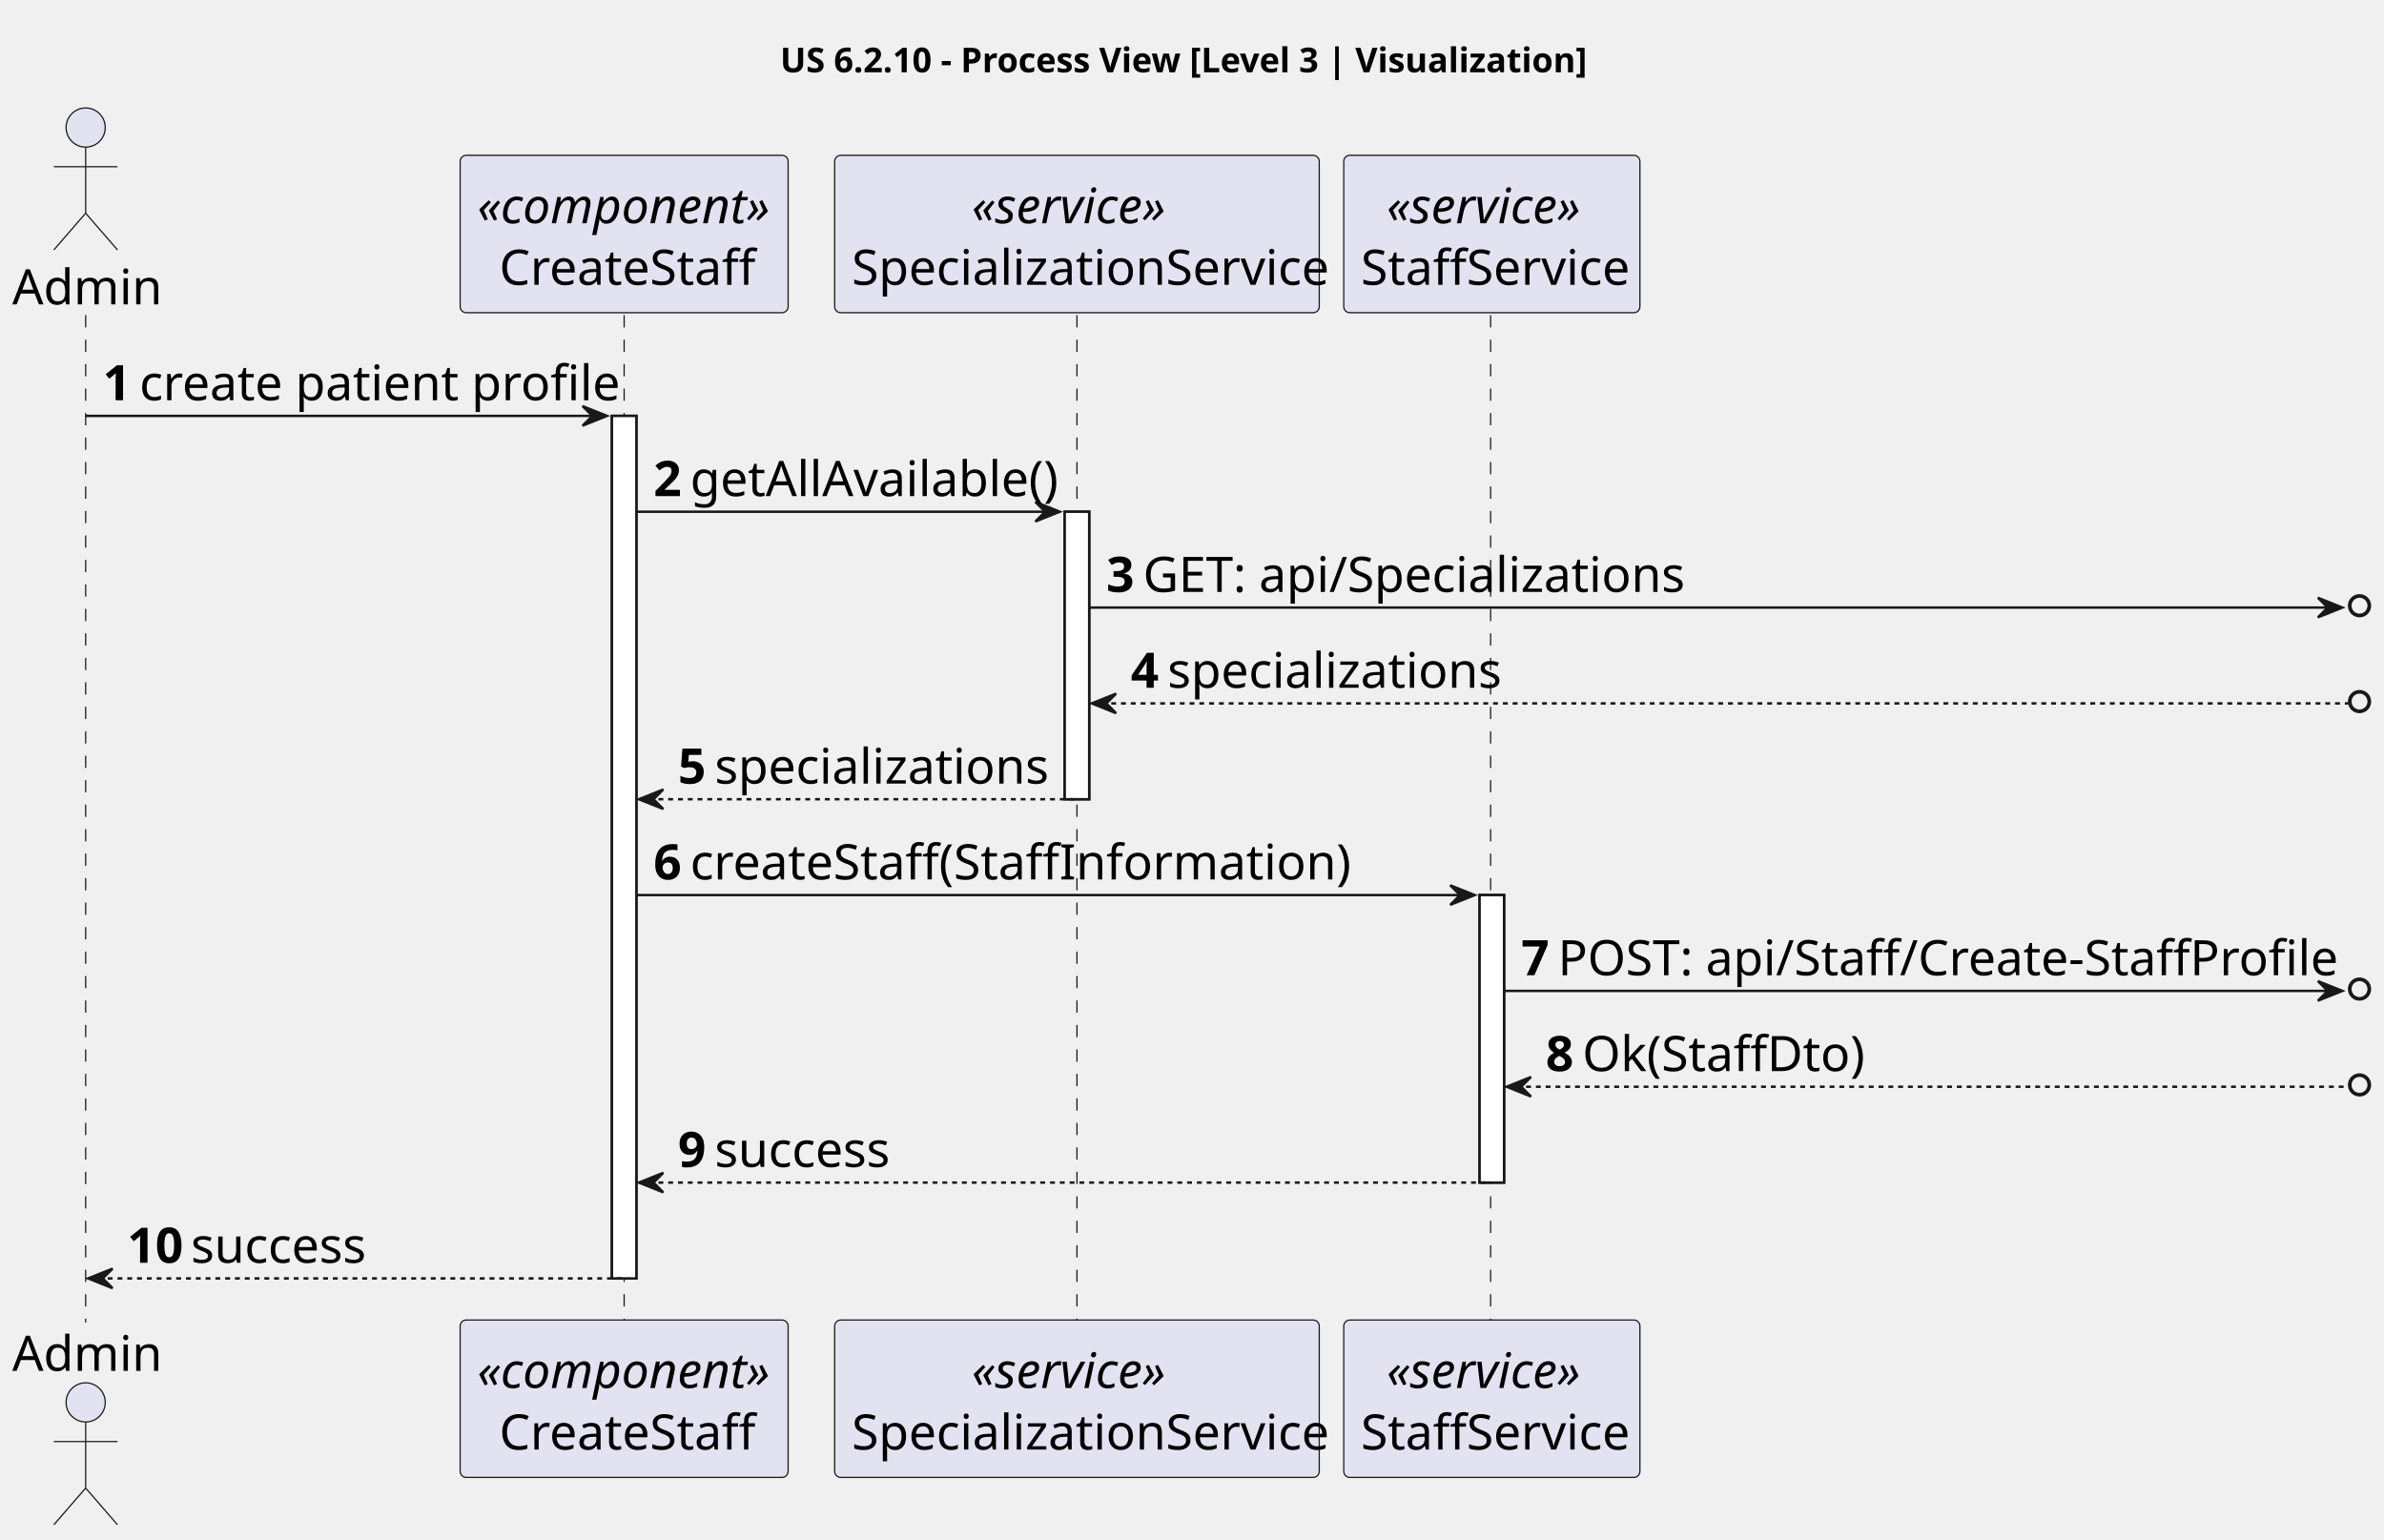
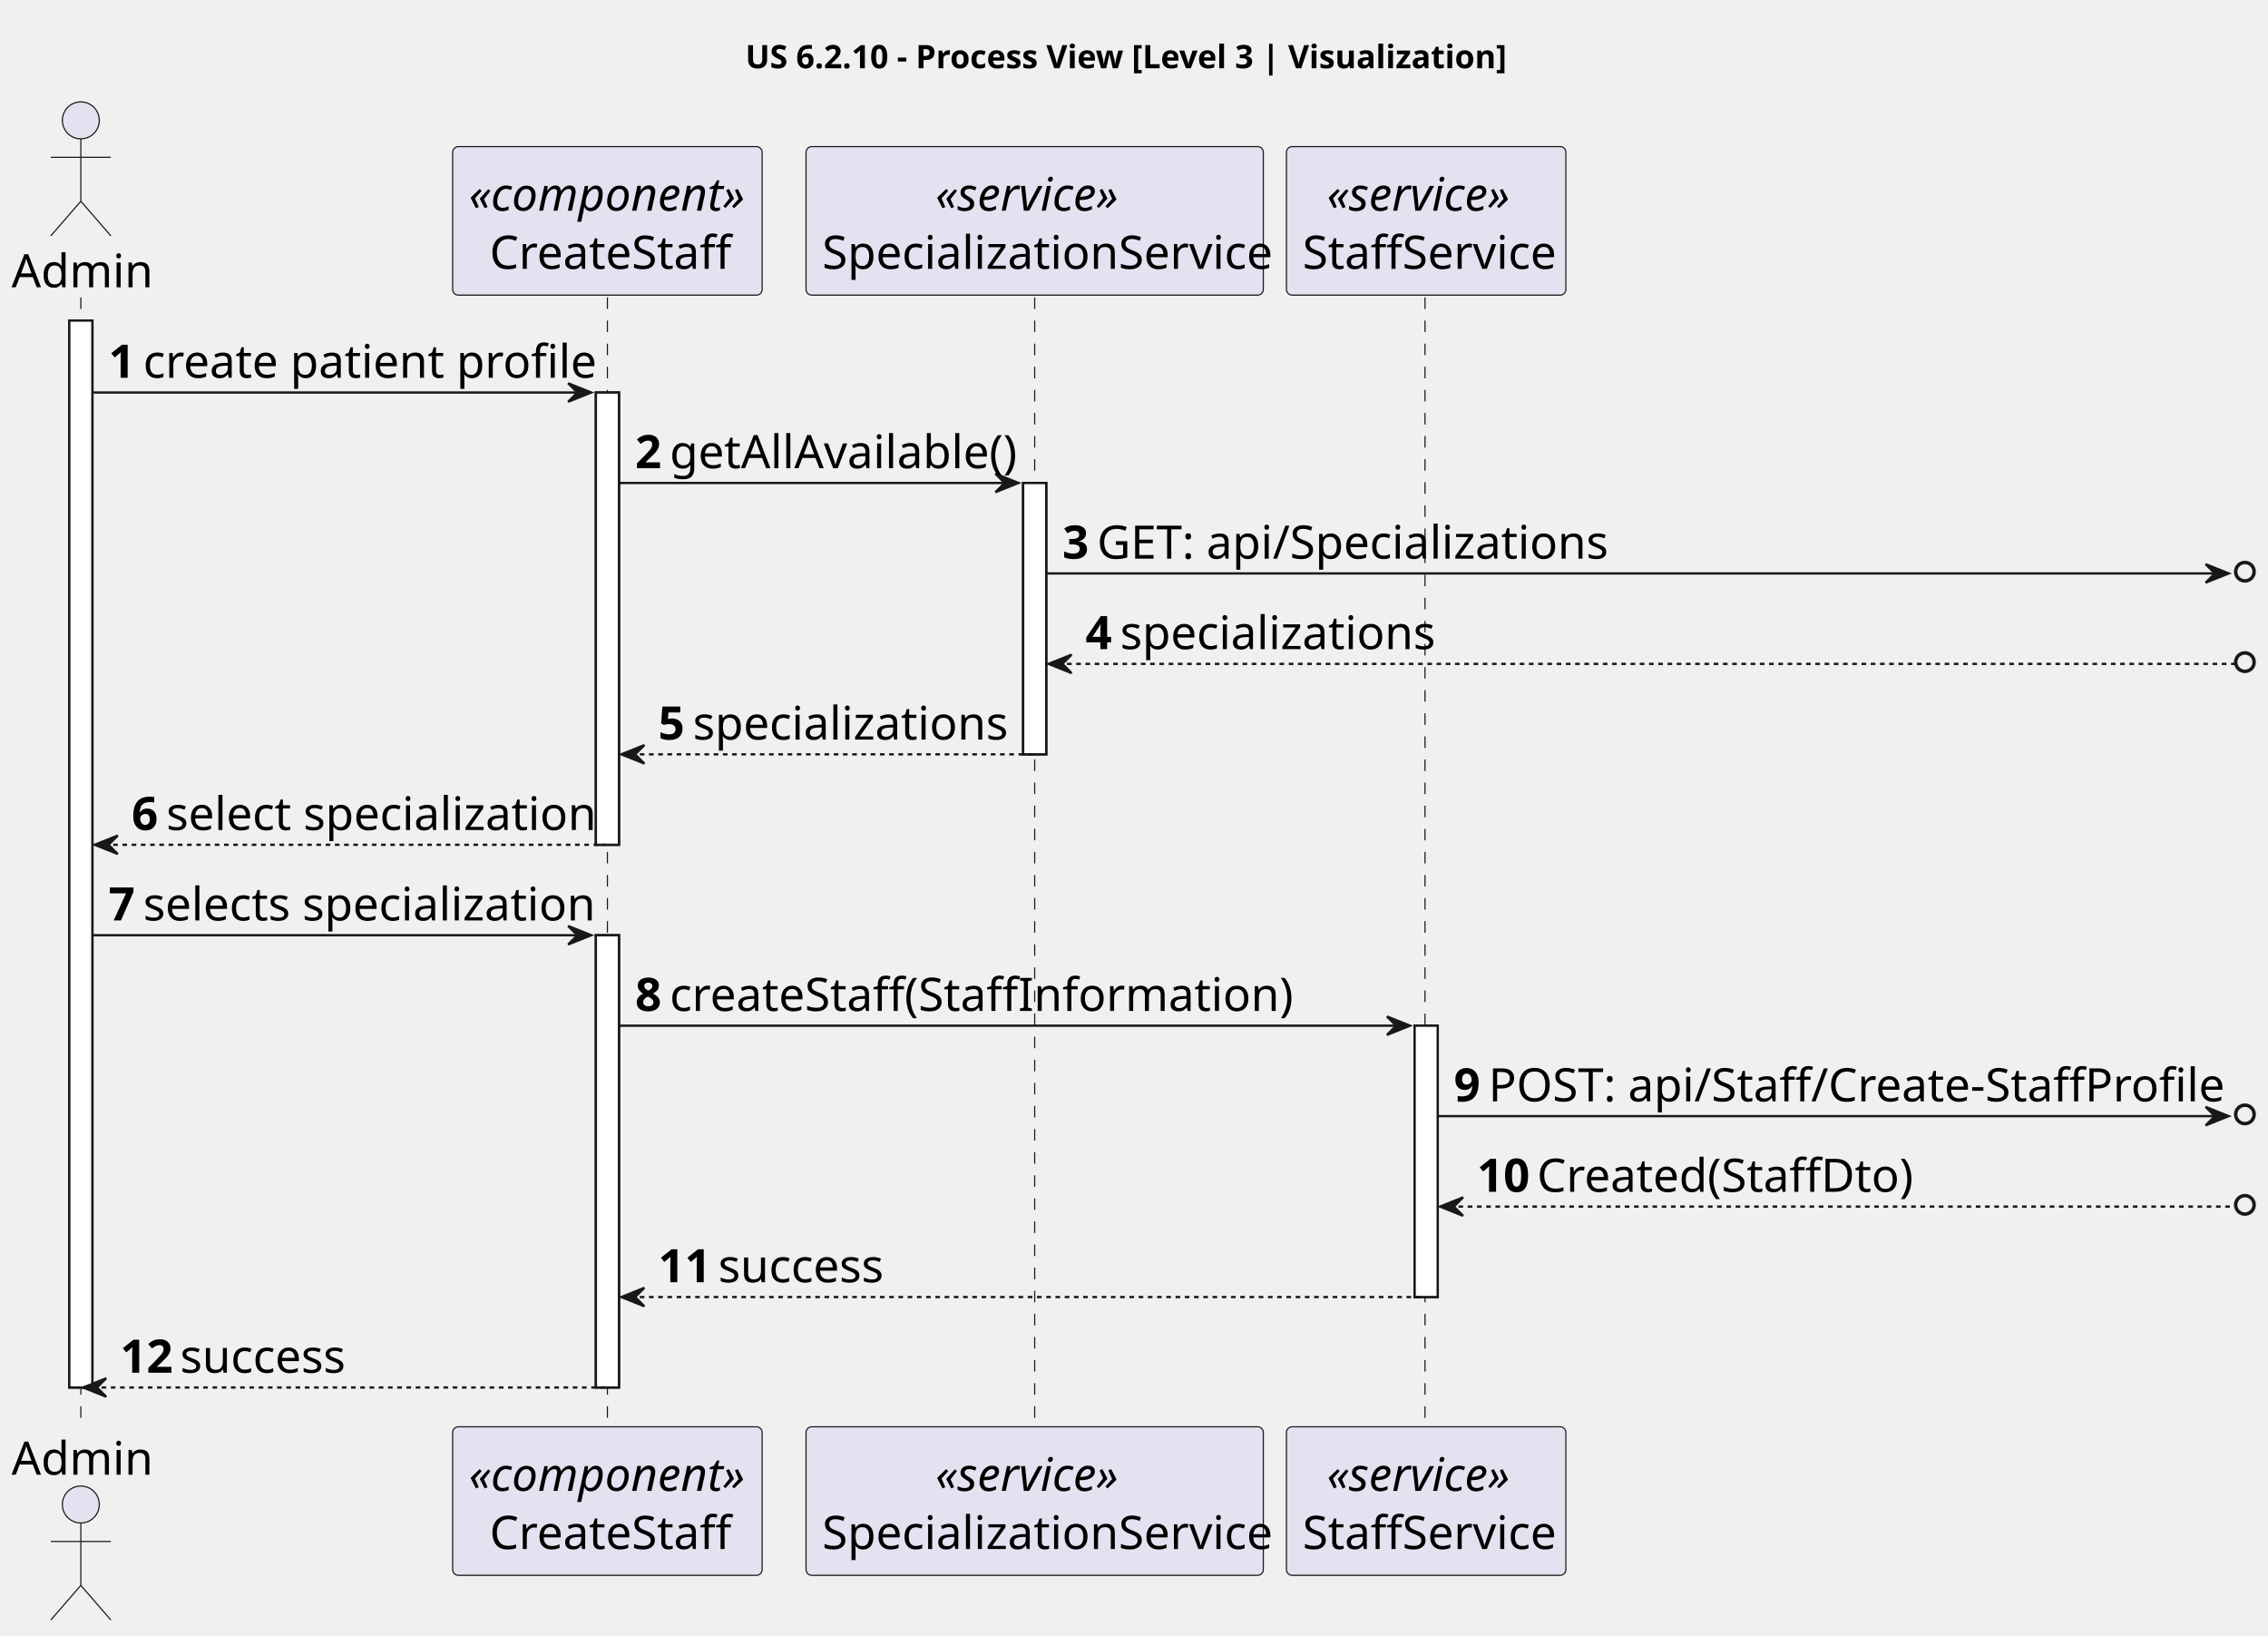
- <svg xmlns="http://www.w3.org/2000/svg" contentStyleType="text/css" height="629px" preserveAspectRatio="none" style="width:974px;height:629px;background:#FFFFFF;" version="1.1" viewBox="0 0 974 629" width="974px" zoomAndPan="magnify">
+ <svg xmlns="http://www.w3.org/2000/svg" contentStyleType="text/css" height="708px" preserveAspectRatio="none" style="width:982px;height:708px;background:#FFFFFF;" version="1.1" viewBox="0 0 982 708" width="982px" zoomAndPan="magnify">
  <defs />
  <g>
-     <text fill="#000000" font-family="sans-serif" font-size="14" font-weight="bold" lengthAdjust="spacing" textLength="334" x="318.75" y="29.533">US 6.2.10 - Process View [Level 3 | Visualization]</text>
-     <rect fill="#FFFFFF" height="352.406" style="stroke:#181818;stroke-width:1.0;" width="10" x="250" y="169.922" />
-     <rect fill="#FFFFFF" height="117.469" style="stroke:#181818;stroke-width:1.0;" width="10" x="435" y="209.078" />
-     <rect fill="#FFFFFF" height="117.469" style="stroke:#181818;stroke-width:1.0;" width="10" x="604.5" y="365.703" />
-     <line style="stroke:#181818;stroke-width:0.5;stroke-dasharray:5.0,5.0;" x1="35" x2="35" y1="128.766" y2="540.328" />
-     <line style="stroke:#181818;stroke-width:0.5;stroke-dasharray:5.0,5.0;" x1="255" x2="255" y1="128.766" y2="540.328" />
-     <line style="stroke:#181818;stroke-width:0.5;stroke-dasharray:5.0,5.0;" x1="440" x2="440" y1="128.766" y2="540.328" />
-     <line style="stroke:#181818;stroke-width:0.5;stroke-dasharray:5.0,5.0;" x1="609" x2="609" y1="128.766" y2="540.328" />
+     <text fill="#000000" font-family="sans-serif" font-size="14" font-weight="bold" lengthAdjust="spacing" textLength="334" x="322.75" y="29.533">US 6.2.10 - Process View [Level 3 | Visualization]</text>
+     <rect fill="#FFFFFF" height="461.875" style="stroke:#181818;stroke-width:1.0;" width="10" x="30" y="138.766" />
+     <rect fill="#FFFFFF" height="195.781" style="stroke:#181818;stroke-width:1.0;" width="10" x="258" y="169.922" />
+     <rect fill="#FFFFFF" height="195.781" style="stroke:#181818;stroke-width:1.0;" width="10" x="258" y="404.859" />
+     <rect fill="#FFFFFF" height="117.469" style="stroke:#181818;stroke-width:1.0;" width="10" x="443" y="209.078" />
+     <rect fill="#FFFFFF" height="117.469" style="stroke:#181818;stroke-width:1.0;" width="10" x="612.5" y="444.016" />
+     <line style="stroke:#181818;stroke-width:0.5;stroke-dasharray:5.0,5.0;" x1="35" x2="35" y1="128.766" y2="618.641" />
+     <line style="stroke:#181818;stroke-width:0.5;stroke-dasharray:5.0,5.0;" x1="263" x2="263" y1="128.766" y2="618.641" />
+     <line style="stroke:#181818;stroke-width:0.5;stroke-dasharray:5.0,5.0;" x1="448" x2="448" y1="128.766" y2="618.641" />
+     <line style="stroke:#181818;stroke-width:0.5;stroke-dasharray:5.0,5.0;" x1="617" x2="617" y1="128.766" y2="618.641" />
    <text fill="#000000" font-family="sans-serif" font-size="20" lengthAdjust="spacing" textLength="54" x="5" y="124.371">Admin</text>
    <ellipse cx="35" cy="52.109" fill="#E2E2F0" rx="8" ry="8" style="stroke:#181818;stroke-width:0.5;" />
    <path d="M35,60.109 L35,87.109 M22,68.109 L48,68.109 M35,87.109 L22,102.109 M35,87.109 L48,102.109 " fill="none" style="stroke:#181818;stroke-width:0.5;" />
-     <text fill="#000000" font-family="sans-serif" font-size="20" lengthAdjust="spacing" textLength="54" x="5" y="560.09">Admin</text>
-     <ellipse cx="35" cy="572.984" fill="#E2E2F0" rx="8" ry="8" style="stroke:#181818;stroke-width:0.5;" />
-     <path d="M35,580.984 L35,607.984 M22,588.984 L48,588.984 M35,607.984 L22,622.984 M35,607.984 L48,622.984 " fill="none" style="stroke:#181818;stroke-width:0.5;" />
-     <rect fill="#E2E2F0" height="64.312" rx="2.5" ry="2.5" style="stroke:#181818;stroke-width:0.5;" width="134" x="188" y="63.453" />
-     <text fill="#000000" font-family="sans-serif" font-size="20" font-style="italic" lengthAdjust="spacing" textLength="120" x="195" y="91.215">«component»</text>
-     <text fill="#000000" font-family="sans-serif" font-size="20" lengthAdjust="spacing" textLength="102" x="204" y="116.371">CreateStaff</text>
-     <rect fill="#E2E2F0" height="64.312" rx="2.5" ry="2.5" style="stroke:#181818;stroke-width:0.5;" width="134" x="188" y="539.328" />
-     <text fill="#000000" font-family="sans-serif" font-size="20" font-style="italic" lengthAdjust="spacing" textLength="120" x="195" y="567.09">«component»</text>
-     <text fill="#000000" font-family="sans-serif" font-size="20" lengthAdjust="spacing" textLength="102" x="204" y="592.246">CreateStaff</text>
-     <rect fill="#E2E2F0" height="64.312" rx="2.5" ry="2.5" style="stroke:#181818;stroke-width:0.5;" width="198" x="341" y="63.453" />
-     <text fill="#000000" font-family="sans-serif" font-size="20" font-style="italic" lengthAdjust="spacing" textLength="86" x="397" y="91.215">«service»</text>
-     <text fill="#000000" font-family="sans-serif" font-size="20" lengthAdjust="spacing" textLength="184" x="348" y="116.371">SpecializationService</text>
-     <rect fill="#E2E2F0" height="64.312" rx="2.5" ry="2.5" style="stroke:#181818;stroke-width:0.5;" width="198" x="341" y="539.328" />
-     <text fill="#000000" font-family="sans-serif" font-size="20" font-style="italic" lengthAdjust="spacing" textLength="86" x="397" y="567.09">«service»</text>
-     <text fill="#000000" font-family="sans-serif" font-size="20" lengthAdjust="spacing" textLength="184" x="348" y="592.246">SpecializationService</text>
-     <rect fill="#E2E2F0" height="64.312" rx="2.5" ry="2.5" style="stroke:#181818;stroke-width:0.5;" width="121" x="549" y="63.453" />
-     <text fill="#000000" font-family="sans-serif" font-size="20" font-style="italic" lengthAdjust="spacing" textLength="86" x="566.5" y="91.215">«service»</text>
-     <text fill="#000000" font-family="sans-serif" font-size="20" lengthAdjust="spacing" textLength="107" x="556" y="116.371">StaffService</text>
-     <rect fill="#E2E2F0" height="64.312" rx="2.5" ry="2.5" style="stroke:#181818;stroke-width:0.5;" width="121" x="549" y="539.328" />
-     <text fill="#000000" font-family="sans-serif" font-size="20" font-style="italic" lengthAdjust="spacing" textLength="86" x="566.5" y="567.09">«service»</text>
-     <text fill="#000000" font-family="sans-serif" font-size="20" lengthAdjust="spacing" textLength="107" x="556" y="592.246">StaffService</text>
-     <rect fill="#FFFFFF" height="352.406" style="stroke:#181818;stroke-width:1.0;" width="10" x="250" y="169.922" />
-     <rect fill="#FFFFFF" height="117.469" style="stroke:#181818;stroke-width:1.0;" width="10" x="435" y="209.078" />
-     <rect fill="#FFFFFF" height="117.469" style="stroke:#181818;stroke-width:1.0;" width="10" x="604.5" y="365.703" />
-     <polygon fill="#181818" points="238,165.922,248,169.922,238,173.922,242,169.922" style="stroke:#181818;stroke-width:1.0;" />
-     <line style="stroke:#181818;stroke-width:1.0;" x1="35" x2="244" y1="169.922" y2="169.922" />
-     <text fill="#000000" font-family="sans-serif" font-size="20" font-weight="bold" lengthAdjust="spacing" textLength="11" x="42" y="163.527">1</text>
-     <text fill="#000000" font-family="sans-serif" font-size="20" lengthAdjust="spacing" textLength="181" x="57" y="163.527">create patient profile</text>
-     <polygon fill="#181818" points="423,205.078,433,209.078,423,213.078,427,209.078" style="stroke:#181818;stroke-width:1.0;" />
-     <line style="stroke:#181818;stroke-width:1.0;" x1="260" x2="429" y1="209.078" y2="209.078" />
-     <text fill="#000000" font-family="sans-serif" font-size="20" font-weight="bold" lengthAdjust="spacing" textLength="11" x="267" y="202.684">2</text>
-     <text fill="#000000" font-family="sans-serif" font-size="20" lengthAdjust="spacing" textLength="141" x="282" y="202.684">getAllAvailable()</text>
-     <ellipse cx="964" cy="247.484" fill="none" rx="4" ry="4" style="stroke:#181818;stroke-width:1.5;" />
-     <polygon fill="#181818" points="947,244.234,957,248.234,947,252.234,951,248.234" style="stroke:#181818;stroke-width:1.0;" />
-     <line style="stroke:#181818;stroke-width:1.0;" x1="445" x2="953" y1="248.234" y2="248.234" />
-     <text fill="#000000" font-family="sans-serif" font-size="20" font-weight="bold" lengthAdjust="spacing" textLength="11" x="452" y="241.84">3</text>
-     <text fill="#000000" font-family="sans-serif" font-size="20" lengthAdjust="spacing" textLength="214" x="467" y="241.84">GET: api/Specializations</text>
-     <polygon fill="#181818" points="456,283.391,446,287.391,456,291.391,452,287.391" style="stroke:#181818;stroke-width:1.0;" />
-     <ellipse cx="964" cy="286.641" fill="none" rx="4" ry="4" style="stroke:#181818;stroke-width:1.5;" />
-     <line style="stroke:#181818;stroke-width:1.0;stroke-dasharray:2.0,2.0;" x1="450" x2="959.5" y1="287.391" y2="287.391" />
-     <text fill="#000000" font-family="sans-serif" font-size="20" font-weight="bold" lengthAdjust="spacing" textLength="11" x="462" y="280.996">4</text>
-     <text fill="#000000" font-family="sans-serif" font-size="20" lengthAdjust="spacing" textLength="126" x="477" y="280.996">specializations</text>
-     <polygon fill="#181818" points="271,322.547,261,326.547,271,330.547,267,326.547" style="stroke:#181818;stroke-width:1.0;" />
-     <line style="stroke:#181818;stroke-width:1.0;stroke-dasharray:2.0,2.0;" x1="265" x2="439" y1="326.547" y2="326.547" />
-     <text fill="#000000" font-family="sans-serif" font-size="20" font-weight="bold" lengthAdjust="spacing" textLength="11" x="277" y="320.152">5</text>
-     <text fill="#000000" font-family="sans-serif" font-size="20" lengthAdjust="spacing" textLength="126" x="292" y="320.152">specializations</text>
-     <polygon fill="#181818" points="592.5,361.703,602.5,365.703,592.5,369.703,596.5,365.703" style="stroke:#181818;stroke-width:1.0;" />
-     <line style="stroke:#181818;stroke-width:1.0;" x1="260" x2="598.5" y1="365.703" y2="365.703" />
-     <text fill="#000000" font-family="sans-serif" font-size="20" font-weight="bold" lengthAdjust="spacing" textLength="11" x="267" y="359.309">6</text>
-     <text fill="#000000" font-family="sans-serif" font-size="20" lengthAdjust="spacing" textLength="252" x="282" y="359.309">createStaff(StaffInformation)</text>
-     <ellipse cx="964" cy="404.109" fill="none" rx="4" ry="4" style="stroke:#181818;stroke-width:1.5;" />
-     <polygon fill="#181818" points="947,400.859,957,404.859,947,408.859,951,404.859" style="stroke:#181818;stroke-width:1.0;" />
-     <line style="stroke:#181818;stroke-width:1.0;" x1="614.5" x2="953" y1="404.859" y2="404.859" />
-     <text fill="#000000" font-family="sans-serif" font-size="20" font-weight="bold" lengthAdjust="spacing" textLength="11" x="621.5" y="398.465">7</text>
-     <text fill="#000000" font-family="sans-serif" font-size="20" lengthAdjust="spacing" textLength="311" x="636.5" y="398.465">POST: api/Staff/Create-StaffProfile</text>
-     <polygon fill="#181818" points="625.5,440.016,615.5,444.016,625.5,448.016,621.5,444.016" style="stroke:#181818;stroke-width:1.0;" />
-     <ellipse cx="964" cy="443.266" fill="none" rx="4" ry="4" style="stroke:#181818;stroke-width:1.5;" />
-     <line style="stroke:#181818;stroke-width:1.0;stroke-dasharray:2.0,2.0;" x1="619.5" x2="959.5" y1="444.016" y2="444.016" />
-     <text fill="#000000" font-family="sans-serif" font-size="20" font-weight="bold" lengthAdjust="spacing" textLength="11" x="631.5" y="437.621">8</text>
-     <text fill="#000000" font-family="sans-serif" font-size="20" lengthAdjust="spacing" textLength="113" x="646.5" y="437.621">Ok(StaffDto)</text>
-     <polygon fill="#181818" points="271,479.172,261,483.172,271,487.172,267,483.172" style="stroke:#181818;stroke-width:1.0;" />
-     <line style="stroke:#181818;stroke-width:1.0;stroke-dasharray:2.0,2.0;" x1="265" x2="608.5" y1="483.172" y2="483.172" />
-     <text fill="#000000" font-family="sans-serif" font-size="20" font-weight="bold" lengthAdjust="spacing" textLength="11" x="277" y="476.777">9</text>
-     <text fill="#000000" font-family="sans-serif" font-size="20" lengthAdjust="spacing" textLength="71" x="292" y="476.777">success</text>
-     <polygon fill="#181818" points="46,518.328,36,522.328,46,526.328,42,522.328" style="stroke:#181818;stroke-width:1.0;" />
-     <line style="stroke:#181818;stroke-width:1.0;stroke-dasharray:2.0,2.0;" x1="40" x2="254" y1="522.328" y2="522.328" />
-     <text fill="#000000" font-family="sans-serif" font-size="20" font-weight="bold" lengthAdjust="spacing" textLength="22" x="52" y="515.934">10</text>
-     <text fill="#000000" font-family="sans-serif" font-size="20" lengthAdjust="spacing" textLength="71" x="78" y="515.934">success</text>
+     <text fill="#000000" font-family="sans-serif" font-size="20" lengthAdjust="spacing" textLength="54" x="5" y="638.402">Admin</text>
+     <ellipse cx="35" cy="651.297" fill="#E2E2F0" rx="8" ry="8" style="stroke:#181818;stroke-width:0.5;" />
+     <path d="M35,659.297 L35,686.297 M22,667.297 L48,667.297 M35,686.297 L22,701.297 M35,686.297 L48,701.297 " fill="none" style="stroke:#181818;stroke-width:0.5;" />
+     <rect fill="#E2E2F0" height="64.312" rx="2.5" ry="2.5" style="stroke:#181818;stroke-width:0.5;" width="134" x="196" y="63.453" />
+     <text fill="#000000" font-family="sans-serif" font-size="20" font-style="italic" lengthAdjust="spacing" textLength="120" x="203" y="91.215">«component»</text>
+     <text fill="#000000" font-family="sans-serif" font-size="20" lengthAdjust="spacing" textLength="102" x="212" y="116.371">CreateStaff</text>
+     <rect fill="#E2E2F0" height="64.312" rx="2.5" ry="2.5" style="stroke:#181818;stroke-width:0.5;" width="134" x="196" y="617.641" />
+     <text fill="#000000" font-family="sans-serif" font-size="20" font-style="italic" lengthAdjust="spacing" textLength="120" x="203" y="645.402">«component»</text>
+     <text fill="#000000" font-family="sans-serif" font-size="20" lengthAdjust="spacing" textLength="102" x="212" y="670.559">CreateStaff</text>
+     <rect fill="#E2E2F0" height="64.312" rx="2.5" ry="2.5" style="stroke:#181818;stroke-width:0.5;" width="198" x="349" y="63.453" />
+     <text fill="#000000" font-family="sans-serif" font-size="20" font-style="italic" lengthAdjust="spacing" textLength="86" x="405" y="91.215">«service»</text>
+     <text fill="#000000" font-family="sans-serif" font-size="20" lengthAdjust="spacing" textLength="184" x="356" y="116.371">SpecializationService</text>
+     <rect fill="#E2E2F0" height="64.312" rx="2.5" ry="2.5" style="stroke:#181818;stroke-width:0.5;" width="198" x="349" y="617.641" />
+     <text fill="#000000" font-family="sans-serif" font-size="20" font-style="italic" lengthAdjust="spacing" textLength="86" x="405" y="645.402">«service»</text>
+     <text fill="#000000" font-family="sans-serif" font-size="20" lengthAdjust="spacing" textLength="184" x="356" y="670.559">SpecializationService</text>
+     <rect fill="#E2E2F0" height="64.312" rx="2.5" ry="2.5" style="stroke:#181818;stroke-width:0.5;" width="121" x="557" y="63.453" />
+     <text fill="#000000" font-family="sans-serif" font-size="20" font-style="italic" lengthAdjust="spacing" textLength="86" x="574.5" y="91.215">«service»</text>
+     <text fill="#000000" font-family="sans-serif" font-size="20" lengthAdjust="spacing" textLength="107" x="564" y="116.371">StaffService</text>
+     <rect fill="#E2E2F0" height="64.312" rx="2.5" ry="2.5" style="stroke:#181818;stroke-width:0.5;" width="121" x="557" y="617.641" />
+     <text fill="#000000" font-family="sans-serif" font-size="20" font-style="italic" lengthAdjust="spacing" textLength="86" x="574.5" y="645.402">«service»</text>
+     <text fill="#000000" font-family="sans-serif" font-size="20" lengthAdjust="spacing" textLength="107" x="564" y="670.559">StaffService</text>
+     <rect fill="#FFFFFF" height="461.875" style="stroke:#181818;stroke-width:1.0;" width="10" x="30" y="138.766" />
+     <rect fill="#FFFFFF" height="195.781" style="stroke:#181818;stroke-width:1.0;" width="10" x="258" y="169.922" />
+     <rect fill="#FFFFFF" height="195.781" style="stroke:#181818;stroke-width:1.0;" width="10" x="258" y="404.859" />
+     <rect fill="#FFFFFF" height="117.469" style="stroke:#181818;stroke-width:1.0;" width="10" x="443" y="209.078" />
+     <rect fill="#FFFFFF" height="117.469" style="stroke:#181818;stroke-width:1.0;" width="10" x="612.5" y="444.016" />
+     <polygon fill="#181818" points="246,165.922,256,169.922,246,173.922,250,169.922" style="stroke:#181818;stroke-width:1.0;" />
+     <line style="stroke:#181818;stroke-width:1.0;" x1="40" x2="252" y1="169.922" y2="169.922" />
+     <text fill="#000000" font-family="sans-serif" font-size="20" font-weight="bold" lengthAdjust="spacing" textLength="11" x="47" y="163.527">1</text>
+     <text fill="#000000" font-family="sans-serif" font-size="20" lengthAdjust="spacing" textLength="181" x="62" y="163.527">create patient profile</text>
+     <polygon fill="#181818" points="431,205.078,441,209.078,431,213.078,435,209.078" style="stroke:#181818;stroke-width:1.0;" />
+     <line style="stroke:#181818;stroke-width:1.0;" x1="268" x2="437" y1="209.078" y2="209.078" />
+     <text fill="#000000" font-family="sans-serif" font-size="20" font-weight="bold" lengthAdjust="spacing" textLength="11" x="275" y="202.684">2</text>
+     <text fill="#000000" font-family="sans-serif" font-size="20" lengthAdjust="spacing" textLength="141" x="290" y="202.684">getAllAvailable()</text>
+     <ellipse cx="972" cy="247.484" fill="none" rx="4" ry="4" style="stroke:#181818;stroke-width:1.5;" />
+     <polygon fill="#181818" points="955,244.234,965,248.234,955,252.234,959,248.234" style="stroke:#181818;stroke-width:1.0;" />
+     <line style="stroke:#181818;stroke-width:1.0;" x1="453" x2="961" y1="248.234" y2="248.234" />
+     <text fill="#000000" font-family="sans-serif" font-size="20" font-weight="bold" lengthAdjust="spacing" textLength="11" x="460" y="241.84">3</text>
+     <text fill="#000000" font-family="sans-serif" font-size="20" lengthAdjust="spacing" textLength="214" x="475" y="241.84">GET: api/Specializations</text>
+     <polygon fill="#181818" points="464,283.391,454,287.391,464,291.391,460,287.391" style="stroke:#181818;stroke-width:1.0;" />
+     <ellipse cx="972" cy="286.641" fill="none" rx="4" ry="4" style="stroke:#181818;stroke-width:1.5;" />
+     <line style="stroke:#181818;stroke-width:1.0;stroke-dasharray:2.0,2.0;" x1="458" x2="967.5" y1="287.391" y2="287.391" />
+     <text fill="#000000" font-family="sans-serif" font-size="20" font-weight="bold" lengthAdjust="spacing" textLength="11" x="470" y="280.996">4</text>
+     <text fill="#000000" font-family="sans-serif" font-size="20" lengthAdjust="spacing" textLength="126" x="485" y="280.996">specializations</text>
+     <polygon fill="#181818" points="279,322.547,269,326.547,279,330.547,275,326.547" style="stroke:#181818;stroke-width:1.0;" />
+     <line style="stroke:#181818;stroke-width:1.0;stroke-dasharray:2.0,2.0;" x1="273" x2="447" y1="326.547" y2="326.547" />
+     <text fill="#000000" font-family="sans-serif" font-size="20" font-weight="bold" lengthAdjust="spacing" textLength="11" x="285" y="320.152">5</text>
+     <text fill="#000000" font-family="sans-serif" font-size="20" lengthAdjust="spacing" textLength="126" x="300" y="320.152">specializations</text>
+     <polygon fill="#181818" points="51,361.703,41,365.703,51,369.703,47,365.703" style="stroke:#181818;stroke-width:1.0;" />
+     <line style="stroke:#181818;stroke-width:1.0;stroke-dasharray:2.0,2.0;" x1="45" x2="262" y1="365.703" y2="365.703" />
+     <text fill="#000000" font-family="sans-serif" font-size="20" font-weight="bold" lengthAdjust="spacing" textLength="11" x="57" y="359.309">6</text>
+     <text fill="#000000" font-family="sans-serif" font-size="20" lengthAdjust="spacing" textLength="174" x="72" y="359.309">select specialization</text>
+     <polygon fill="#181818" points="246,400.859,256,404.859,246,408.859,250,404.859" style="stroke:#181818;stroke-width:1.0;" />
+     <line style="stroke:#181818;stroke-width:1.0;" x1="40" x2="252" y1="404.859" y2="404.859" />
+     <text fill="#000000" font-family="sans-serif" font-size="20" font-weight="bold" lengthAdjust="spacing" textLength="11" x="47" y="398.465">7</text>
+     <text fill="#000000" font-family="sans-serif" font-size="20" lengthAdjust="spacing" textLength="184" x="62" y="398.465">selects specialization</text>
+     <polygon fill="#181818" points="600.5,440.016,610.5,444.016,600.5,448.016,604.5,444.016" style="stroke:#181818;stroke-width:1.0;" />
+     <line style="stroke:#181818;stroke-width:1.0;" x1="268" x2="606.5" y1="444.016" y2="444.016" />
+     <text fill="#000000" font-family="sans-serif" font-size="20" font-weight="bold" lengthAdjust="spacing" textLength="11" x="275" y="437.621">8</text>
+     <text fill="#000000" font-family="sans-serif" font-size="20" lengthAdjust="spacing" textLength="252" x="290" y="437.621">createStaff(StaffInformation)</text>
+     <ellipse cx="972" cy="482.422" fill="none" rx="4" ry="4" style="stroke:#181818;stroke-width:1.5;" />
+     <polygon fill="#181818" points="955,479.172,965,483.172,955,487.172,959,483.172" style="stroke:#181818;stroke-width:1.0;" />
+     <line style="stroke:#181818;stroke-width:1.0;" x1="622.5" x2="961" y1="483.172" y2="483.172" />
+     <text fill="#000000" font-family="sans-serif" font-size="20" font-weight="bold" lengthAdjust="spacing" textLength="11" x="629.5" y="476.777">9</text>
+     <text fill="#000000" font-family="sans-serif" font-size="20" lengthAdjust="spacing" textLength="311" x="644.5" y="476.777">POST: api/Staff/Create-StaffProfile</text>
+     <polygon fill="#181818" points="633.5,518.328,623.5,522.328,633.5,526.328,629.5,522.328" style="stroke:#181818;stroke-width:1.0;" />
+     <ellipse cx="972" cy="521.578" fill="none" rx="4" ry="4" style="stroke:#181818;stroke-width:1.5;" />
+     <line style="stroke:#181818;stroke-width:1.0;stroke-dasharray:2.0,2.0;" x1="627.5" x2="967.5" y1="522.328" y2="522.328" />
+     <text fill="#000000" font-family="sans-serif" font-size="20" font-weight="bold" lengthAdjust="spacing" textLength="22" x="639.5" y="515.934">10</text>
+     <text fill="#000000" font-family="sans-serif" font-size="20" lengthAdjust="spacing" textLength="158" x="665.5" y="515.934">Created(StaffDto)</text>
+     <polygon fill="#181818" points="279,557.484,269,561.484,279,565.484,275,561.484" style="stroke:#181818;stroke-width:1.0;" />
+     <line style="stroke:#181818;stroke-width:1.0;stroke-dasharray:2.0,2.0;" x1="273" x2="616.5" y1="561.484" y2="561.484" />
+     <text fill="#000000" font-family="sans-serif" font-size="20" font-weight="bold" lengthAdjust="spacing" textLength="22" x="285" y="555.09">11</text>
+     <text fill="#000000" font-family="sans-serif" font-size="20" lengthAdjust="spacing" textLength="71" x="311" y="555.09">success</text>
+     <polygon fill="#181818" points="46,596.641,36,600.641,46,604.641,42,600.641" style="stroke:#181818;stroke-width:1.0;" />
+     <line style="stroke:#181818;stroke-width:1.0;stroke-dasharray:2.0,2.0;" x1="40" x2="262" y1="600.641" y2="600.641" />
+     <text fill="#000000" font-family="sans-serif" font-size="20" font-weight="bold" lengthAdjust="spacing" textLength="22" x="52" y="594.246">12</text>
+     <text fill="#000000" font-family="sans-serif" font-size="20" lengthAdjust="spacing" textLength="71" x="78" y="594.246">success</text>
  </g>
</svg>
